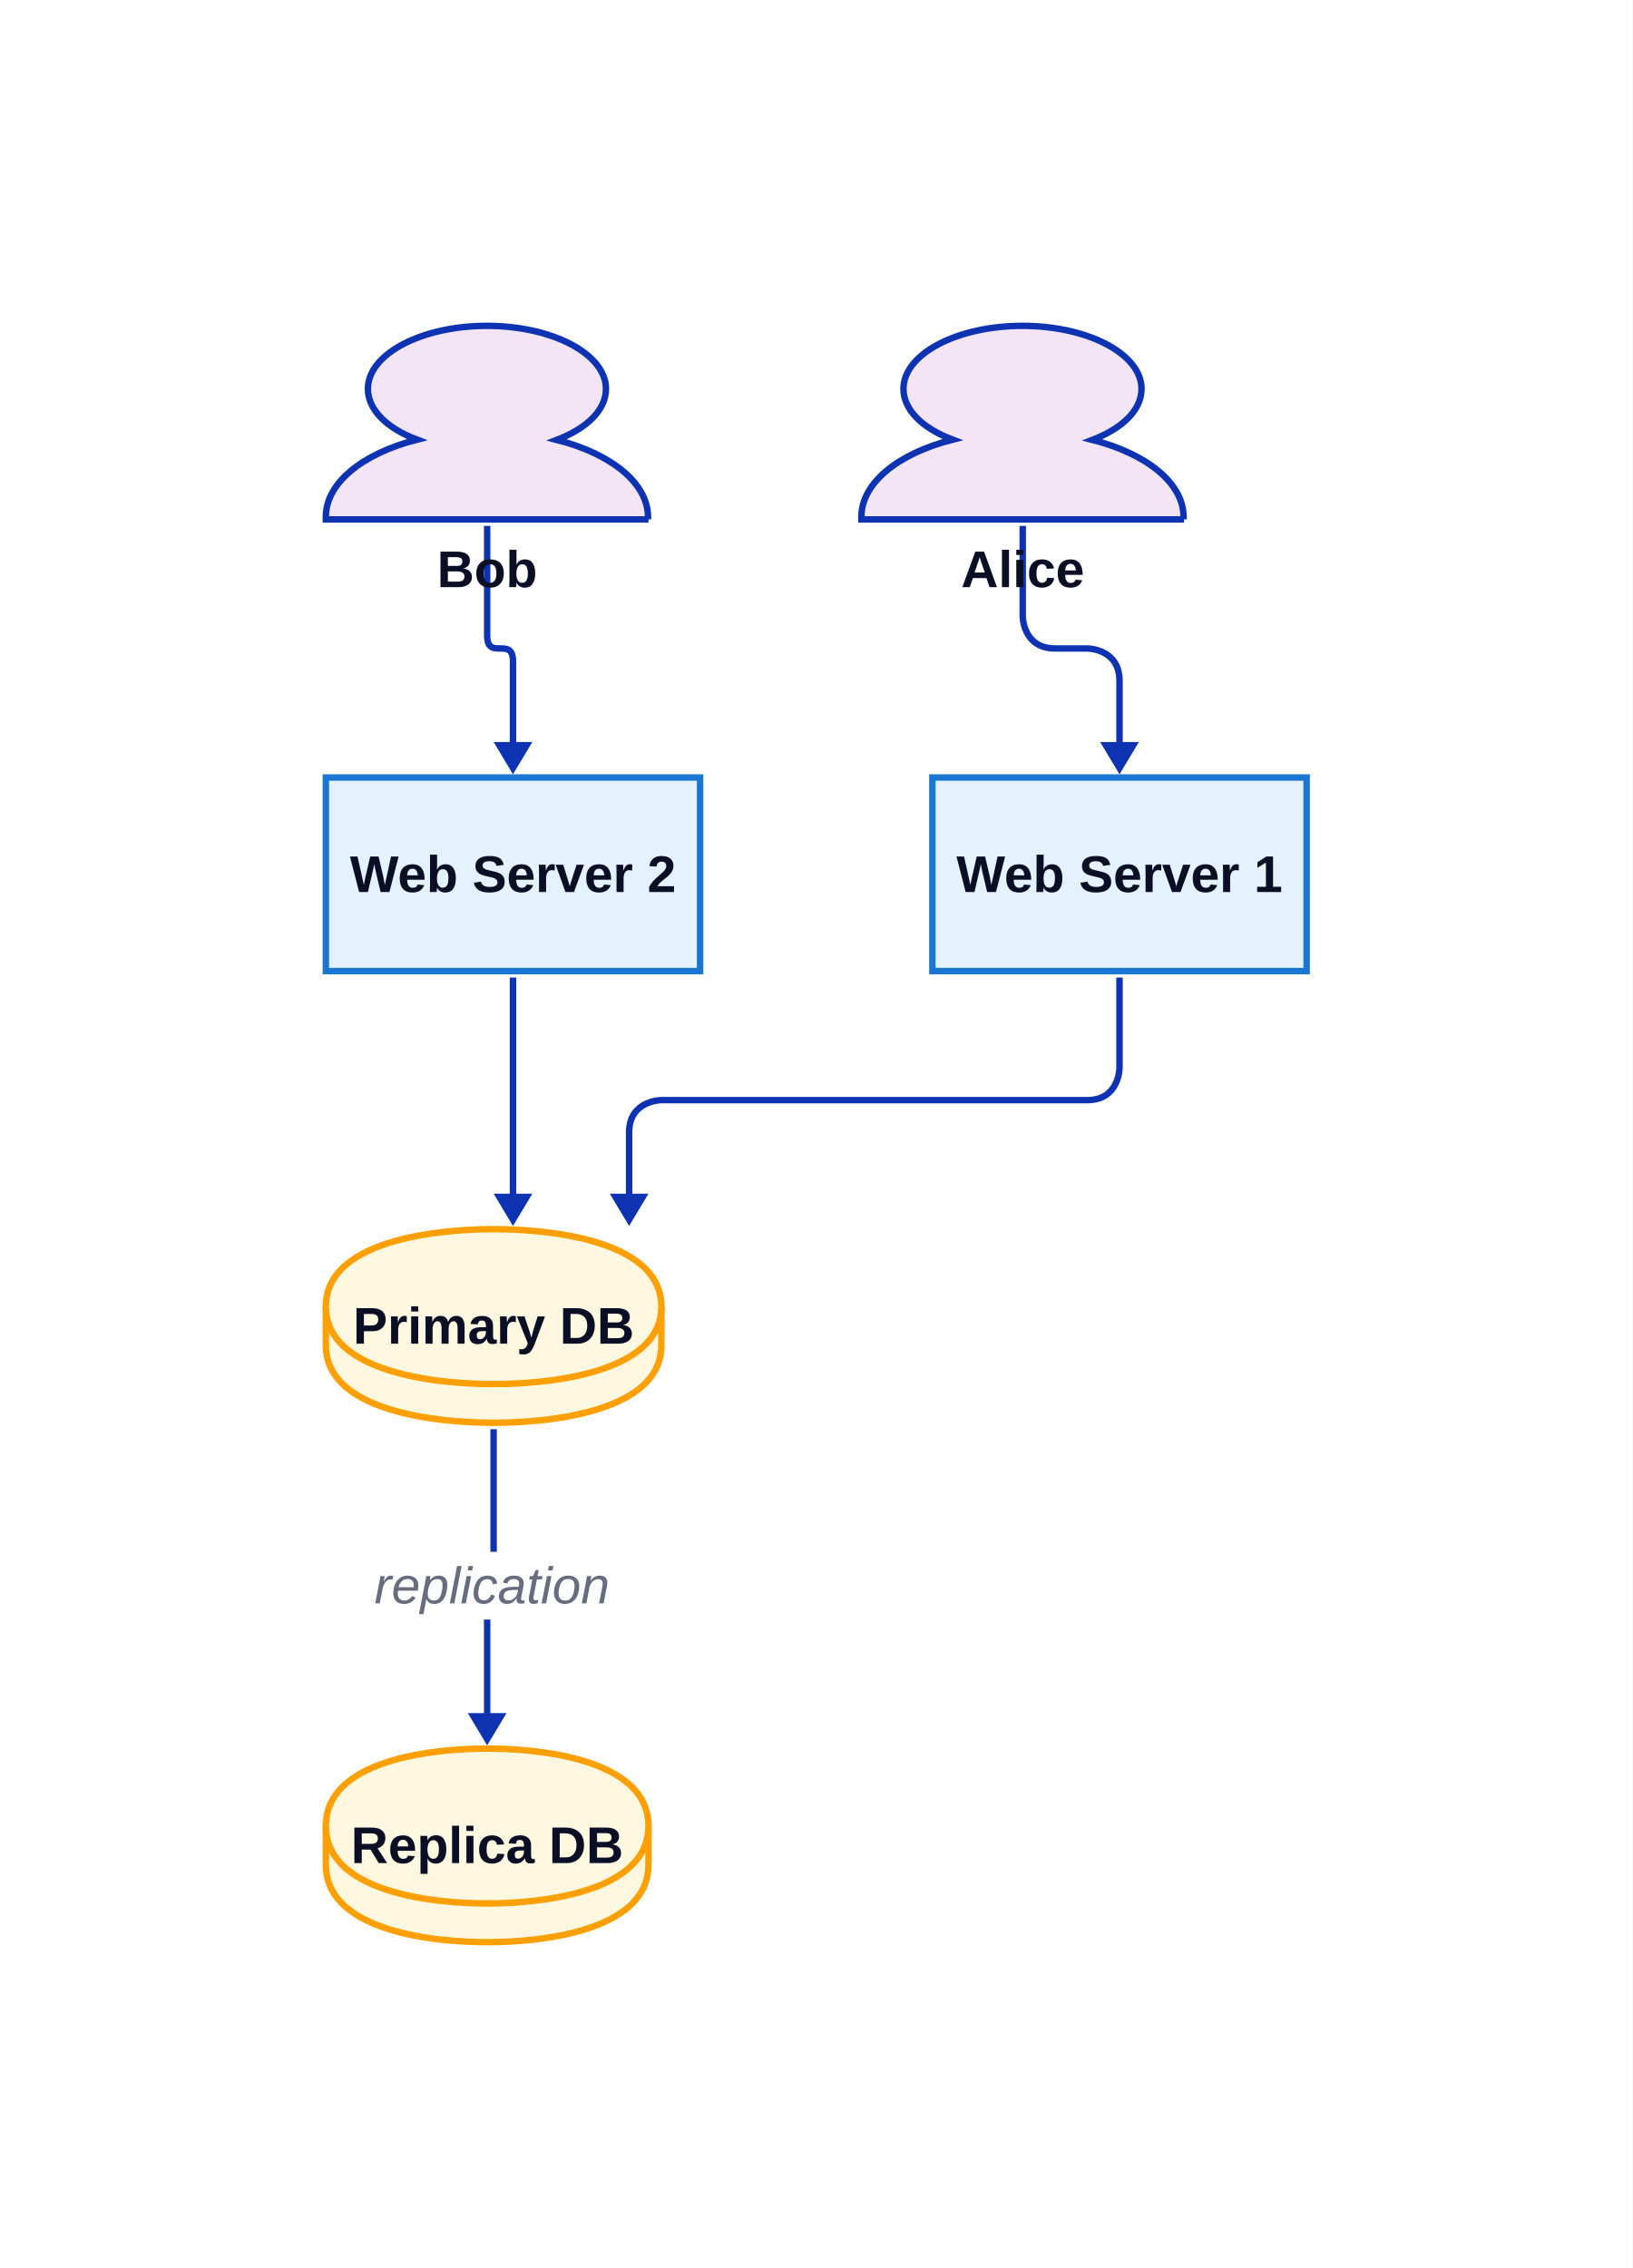
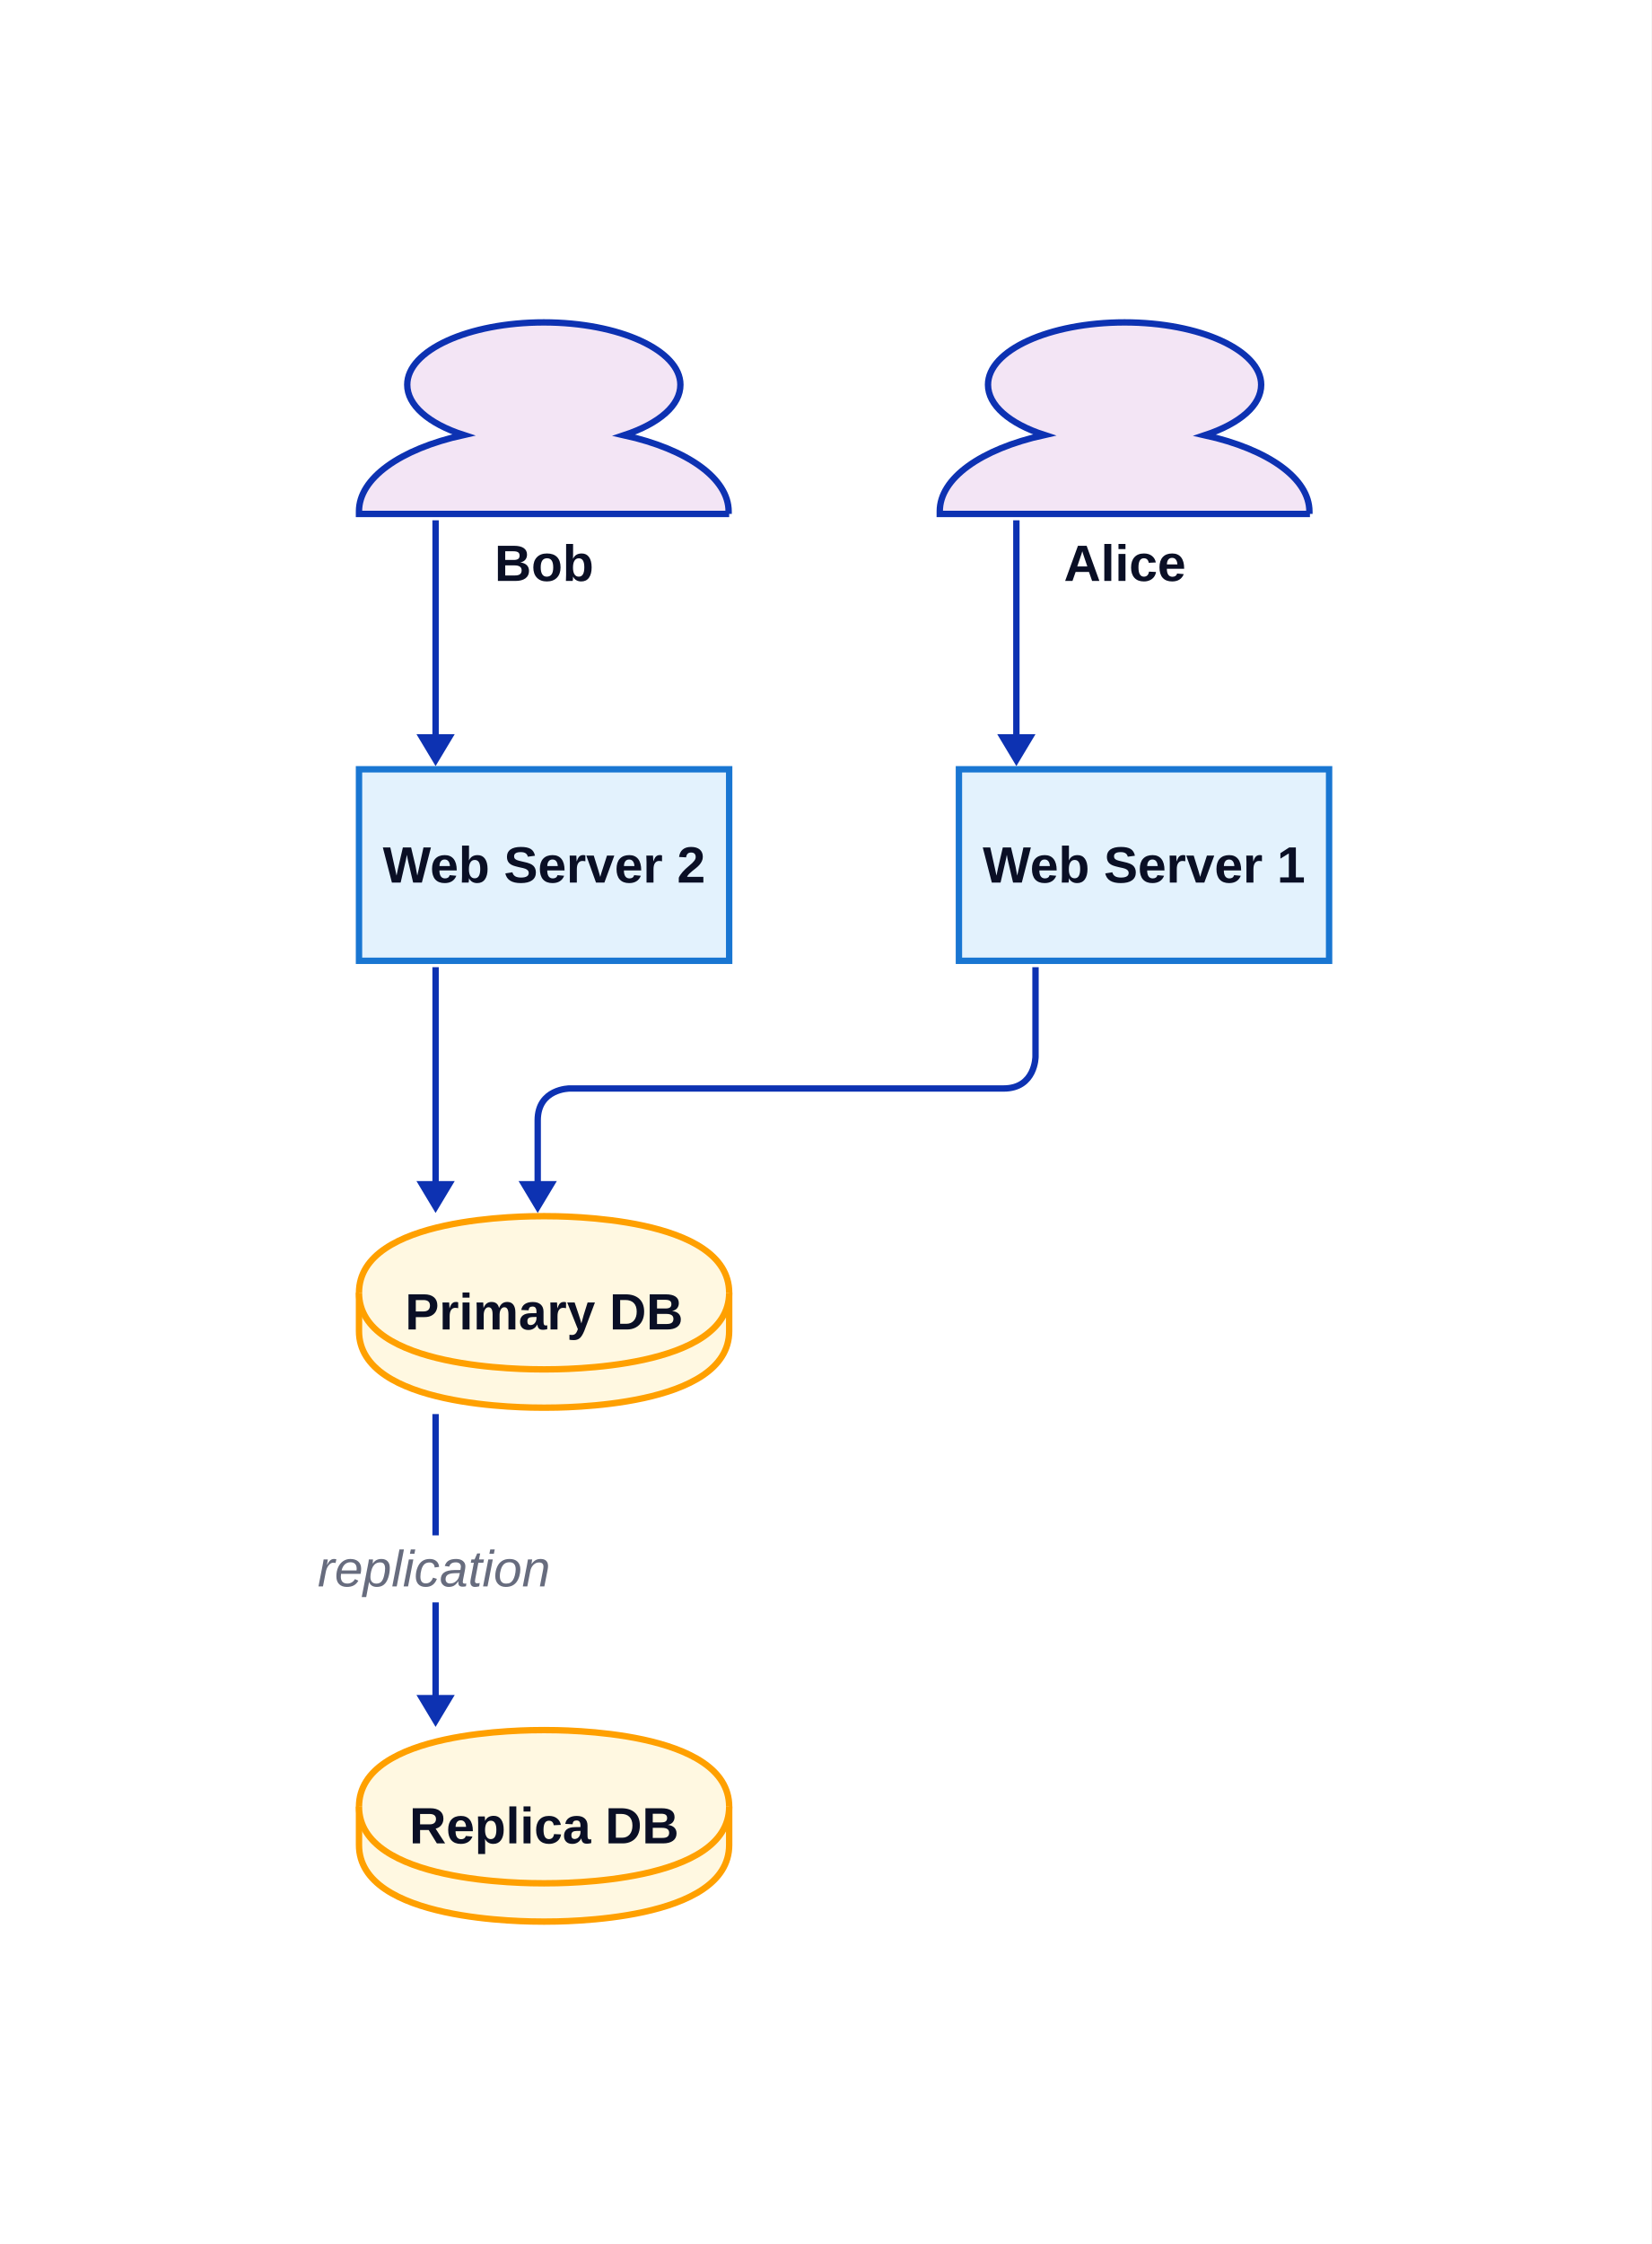
- <svg xmlns="http://www.w3.org/2000/svg" width="506" height="703" viewBox="-101 -101 506 703" data-d2-version="0.2.0" class="d2-911176571 d2-svg">
+ <svg xmlns="http://www.w3.org/2000/svg" width="517.5" height="703" viewBox="-112.5 -101 517.5 703" data-d2-version="0.2.0" class="d2-911176571 d2-svg">
  <defs>
-     <mask id="edge-label-mask" maskUnits="userSpaceOnUse" x="-101" y="-101" width="506" height="703">
-       <rect x="-101" y="-101" width="506" height="703" fill="white" />
-       <rect x="14" y="380" width="75" height="21" fill="black" />
+     <mask id="edge-label-mask" maskUnits="userSpaceOnUse" x="-112.5" y="-101" width="517.5" height="703">
+       <rect x="-112.5" y="-101" width="517.5" height="703" fill="white" />
+       <rect x="-14" y="380" width="75" height="21" fill="black" />
    </mask>
    <marker id="mk-161592640" markerWidth="10" markerHeight="12" refX="7" refY="6" viewBox="0 0 10 12" orient="auto" markerUnits="userSpaceOnUse">
      <polygon points="0,0 10,6 0,12" fill="#0D32B2" stroke-width="2" />
    </marker>
  </defs>
-   <rect x="-101" y="-101" width="506" height="703" rx="0" fill="#FFFFFF" stroke-width="0" />
+   <rect x="-112.5" y="-101" width="517.5" height="703" rx="0" fill="#FFFFFF" stroke-width="0" />
  <g id="base-layer">
    <rect x="188" y="140" width="116" height="60" fill="#e3f2fd" stroke="#1976D2" stroke-width="2" rx="0" ry="0" />
    <rect x="0" y="140" width="116" height="60" fill="#e3f2fd" stroke="#1976D2" stroke-width="2" rx="0" ry="0" />
-     <path d="M 0 304 C 0 280 46.8 280 52 280 C 57.2 280 104 280 104 304 L 104 316 C 104 340 57.2 340 52 340 C 46.8 340 0 340 0 316 L 0 304 Z" fill="#fff8e1" stroke="#FFA000" stroke-width="2" />
-     <path d="M 0 304 C 0 328 46.8 328 52 328 C 57.2 328 104 328 104 304" fill="#fff8e1" stroke="#FFA000" stroke-width="2" />
-     <path d="M 0 465 C 0 441 45 441 50 441 C 55 441 100 441 100 465 L 100 477 C 100 501 55 501 50 501 C 45 501 0 501 0 477 L 0 465 Z" fill="#fff8e1" stroke="#FFA000" stroke-width="2" />
-     <path d="M 0 465 C 0 489 45 489 50 489 C 55 489 100 489 100 465" fill="#fff8e1" stroke="#FFA000" stroke-width="2" />
-     <path d="M 266 60 H 166 v -0.853 c 0 -10.233 10.981 -19.457 28.258 -23.876 C 184.741 31.705 179.031 25.891 179.031 19.535 C 179.031 8.76 195.575 0 215.927 0 c 20.351 0 36.896 8.76 36.896 19.535 c 0 6.357 -5.564 12.093 -15.227 15.814 c 17.277 4.419 28.258 13.643 28.258 23.876 v 0.775 Z" fill="#f3e5f5" stroke="#0D32B2" stroke-width="2" />
-     <path d="M 100 60 H 0 v -0.853 c 0 -10.233 10.981 -19.457 28.258 -23.876 C 18.741 31.705 13.031 25.891 13.031 19.535 C 13.031 8.76 29.575 0 49.927 0 c 20.351 0 36.896 8.76 36.896 19.535 c 0 6.357 -5.564 12.093 -15.227 15.814 c 17.277 4.419 28.258 13.643 28.258 23.876 v 0.775 Z" fill="#f3e5f5" stroke="#0D32B2" stroke-width="2" />
-     <path d="M 216 62 L 216 90 S 216 100 226 100 L 236 100 S 246 100 246 110 L 246 136" fill="none" stroke="#0D32B2" stroke-width="2" marker-end="url(#mk-161592640)" mask="url(#edge-label-mask)" />
-     <path d="M 50 62 L 50 96 C 50 104 58 96 58 104 L 58 136" fill="none" stroke="#0D32B2" stroke-width="2" marker-end="url(#mk-161592640)" mask="url(#edge-label-mask)" />
-     <path d="M 246 202 L 246 230 S 246 240 236 240 L 104 240 S 94 240 94 250 L 94 276" fill="none" stroke="#0D32B2" stroke-width="2" marker-end="url(#mk-161592640)" mask="url(#edge-label-mask)" />
-     <path d="M 58 202 L 58 276" fill="none" stroke="#0D32B2" stroke-width="2" marker-end="url(#mk-161592640)" mask="url(#edge-label-mask)" />
-     <path d="M 52 342 L 52 389.5 C 52 391.5 50 389.5 50 391.5 L 50 437" fill="none" stroke="#0D32B2" stroke-width="2" marker-end="url(#mk-161592640)" mask="url(#edge-label-mask)" />
-     <text x="51.5" y="396" text-anchor="middle" dominant-baseline="alphabetic" font-family="Arial, sans-serif" font-size="16" style="fill: #676C7E; font-style: italic">replication</text>
+     <path d="M 0 304 C 0 280 52.2 280 58 280 C 63.8 280 116 280 116 304 L 116 316 C 116 340 63.8 340 58 340 C 52.2 340 0 340 0 316 L 0 304 Z" fill="#fff8e1" stroke="#FFA000" stroke-width="2" />
+     <path d="M 0 304 C 0 328 52.2 328 58 328 C 63.8 328 116 328 116 304" fill="#fff8e1" stroke="#FFA000" stroke-width="2" />
+     <path d="M 0 465 C 0 441 52.2 441 58 441 C 63.8 441 116 441 116 465 L 116 477 C 116 501 63.8 501 58 501 C 52.2 501 0 501 0 477 L 0 465 Z" fill="#fff8e1" stroke="#FFA000" stroke-width="2" />
+     <path d="M 0 465 C 0 489 52.2 489 58 489 C 63.8 489 116 489 116 465" fill="#fff8e1" stroke="#FFA000" stroke-width="2" />
+     <path d="M 298 60 H 182 v -0.853 c 0 -10.233 12.738 -19.457 32.779 -23.876 C 203.739 31.705 197.116 25.891 197.116 19.535 C 197.116 8.76 216.307 0 239.915 0 c 23.608 0 42.799 8.76 42.799 19.535 c 0 6.357 -6.454 12.093 -17.663 15.814 c 20.041 4.419 32.779 13.643 32.779 23.876 v 0.775 Z" fill="#f3e5f5" stroke="#0D32B2" stroke-width="2" />
+     <path d="M 116 60 H 0 v -0.853 c 0 -10.233 12.738 -19.457 32.779 -23.876 C 21.739 31.705 15.116 25.891 15.116 19.535 C 15.116 8.76 34.307 0 57.915 0 c 23.608 0 42.799 8.76 42.799 19.535 c 0 6.357 -6.454 12.093 -17.663 15.814 c 20.041 4.419 32.779 13.643 32.779 23.876 v 0.775 Z" fill="#f3e5f5" stroke="#0D32B2" stroke-width="2" />
+     <path d="M 206 62 L 206 136" fill="none" stroke="#0D32B2" stroke-width="2" marker-end="url(#mk-161592640)" mask="url(#edge-label-mask)" />
+     <path d="M 24 62 L 24 136" fill="none" stroke="#0D32B2" stroke-width="2" marker-end="url(#mk-161592640)" mask="url(#edge-label-mask)" />
+     <path d="M 212 202 L 212 230 S 212 240 202 240 L 66 240 S 56 240 56 250 L 56 276" fill="none" stroke="#0D32B2" stroke-width="2" marker-end="url(#mk-161592640)" mask="url(#edge-label-mask)" />
+     <path d="M 24 202 L 24 276" fill="none" stroke="#0D32B2" stroke-width="2" marker-end="url(#mk-161592640)" mask="url(#edge-label-mask)" />
+     <path d="M 24 342 L 24 437" fill="none" stroke="#0D32B2" stroke-width="2" marker-end="url(#mk-161592640)" mask="url(#edge-label-mask)" />
+     <text x="23.5" y="396" text-anchor="middle" dominant-baseline="alphabetic" font-family="Arial, sans-serif" font-size="16" style="fill: #676C7E; font-style: italic">replication</text>
    <text x="246" y="175.5" text-anchor="middle" dominant-baseline="alphabetic" font-family="Arial, sans-serif" font-size="16" style="fill: #0A0F25; font-weight: 700">Web Server 1</text>
    <text x="58" y="175.5" text-anchor="middle" dominant-baseline="alphabetic" font-family="Arial, sans-serif" font-size="16" style="fill: #0A0F25; font-weight: 700">Web Server 2</text>
-     <text x="52" y="315.5" text-anchor="middle" dominant-baseline="alphabetic" font-family="Arial, sans-serif" font-size="16" style="fill: #0A0F25; font-weight: 700">Primary DB</text>
-     <text x="50" y="476.5" text-anchor="middle" dominant-baseline="alphabetic" font-family="Arial, sans-serif" font-size="16" style="fill: #0A0F25; font-weight: 700">Replica DB</text>
-     <text x="216" y="81" text-anchor="middle" dominant-baseline="alphabetic" font-family="Arial, sans-serif" font-size="16" style="fill: #0A0F25; font-weight: 700">Alice</text>
-     <text x="50" y="81" text-anchor="middle" dominant-baseline="alphabetic" font-family="Arial, sans-serif" font-size="16" style="fill: #0A0F25; font-weight: 700">Bob</text>
+     <text x="58" y="315.5" text-anchor="middle" dominant-baseline="alphabetic" font-family="Arial, sans-serif" font-size="16" style="fill: #0A0F25; font-weight: 700">Primary DB</text>
+     <text x="58" y="476.5" text-anchor="middle" dominant-baseline="alphabetic" font-family="Arial, sans-serif" font-size="16" style="fill: #0A0F25; font-weight: 700">Replica DB</text>
+     <text x="240" y="81" text-anchor="middle" dominant-baseline="alphabetic" font-family="Arial, sans-serif" font-size="16" style="fill: #0A0F25; font-weight: 700">Alice</text>
+     <text x="58" y="81" text-anchor="middle" dominant-baseline="alphabetic" font-family="Arial, sans-serif" font-size="16" style="fill: #0A0F25; font-weight: 700">Bob</text>
  </g>
</svg>
